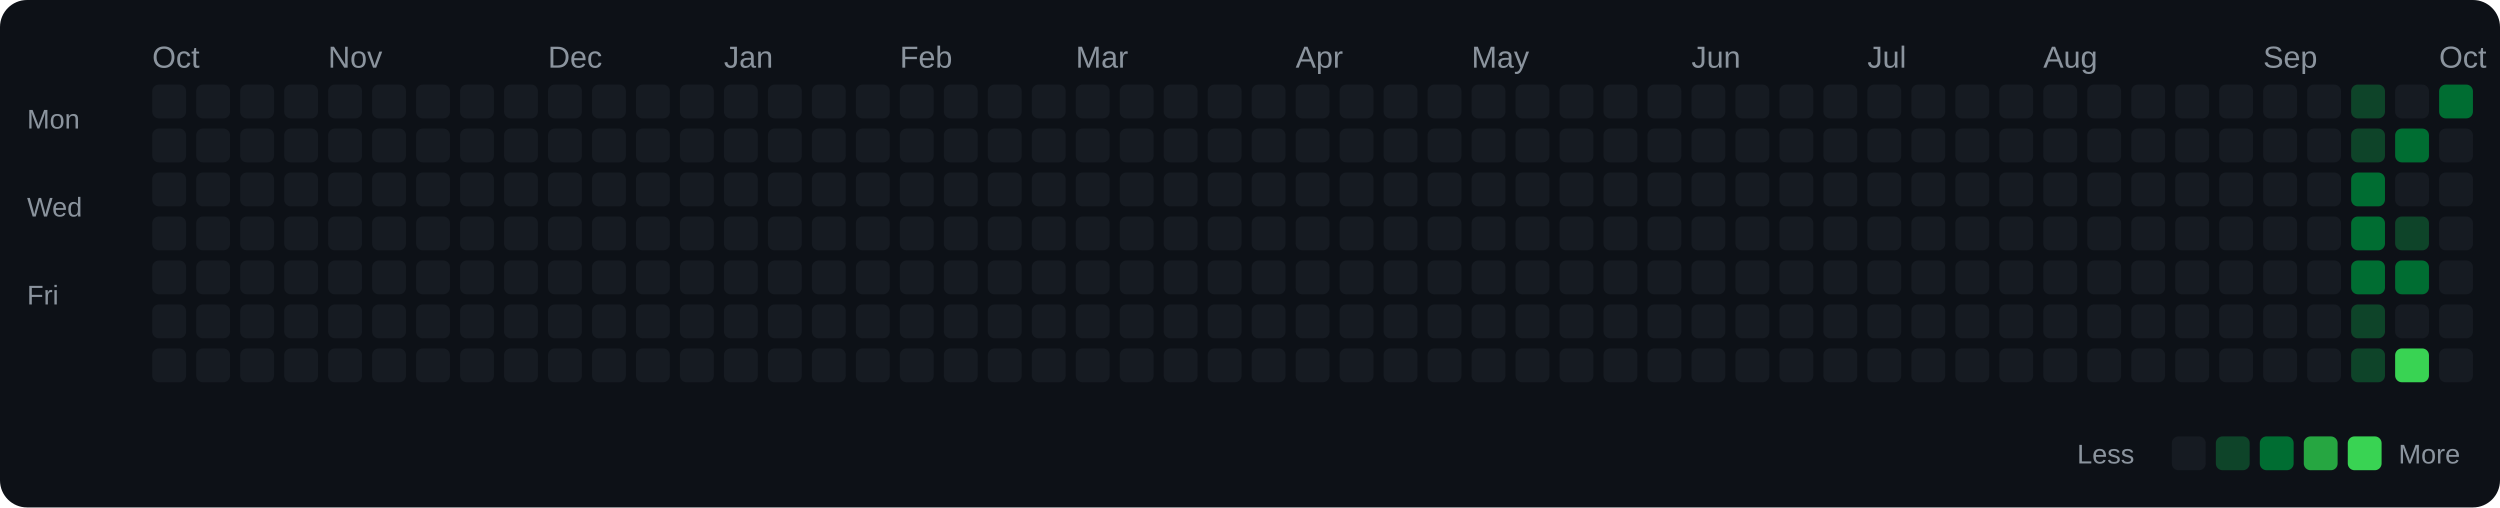
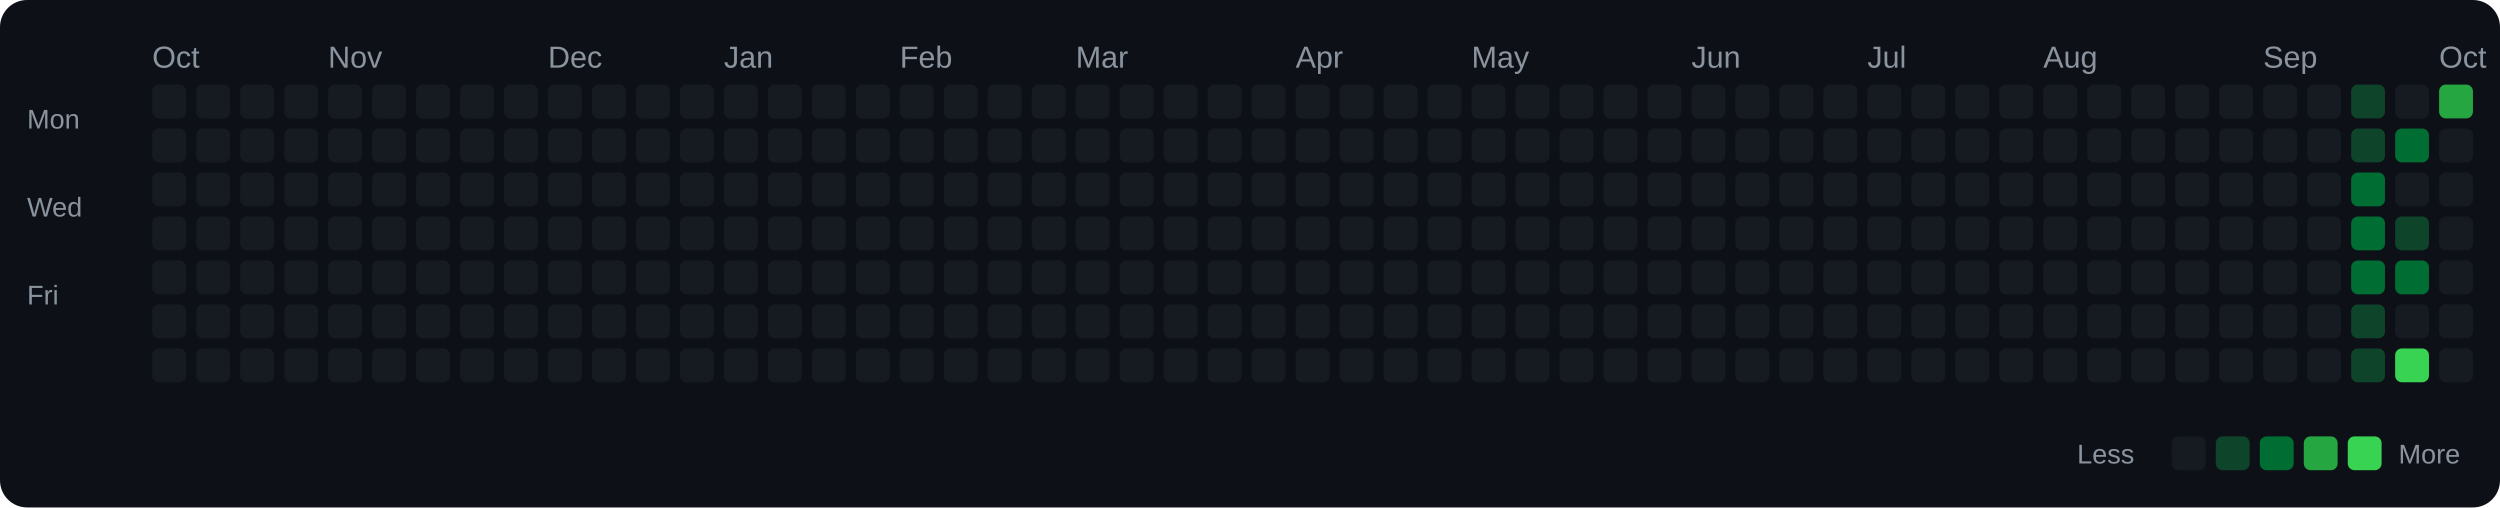
<svg xmlns="http://www.w3.org/2000/svg" width="739" height="150" viewBox="0 0 739 150" role="img" aria-labelledby="title description">
  <rect width="100%" height="100%" fill="#0d1117" rx="8" />
  <text x="45" y="20" fill="#8b949e" font-family="Arial, sans-serif" font-size="9"> Oct </text>
  <text x="97" y="20" fill="#8b949e" font-family="Arial, sans-serif" font-size="9"> Nov </text>
  <text x="162" y="20" fill="#8b949e" font-family="Arial, sans-serif" font-size="9"> Dec </text>
  <text x="214" y="20" fill="#8b949e" font-family="Arial, sans-serif" font-size="9"> Jan </text>
  <text x="266" y="20" fill="#8b949e" font-family="Arial, sans-serif" font-size="9"> Feb </text>
  <text x="318" y="20" fill="#8b949e" font-family="Arial, sans-serif" font-size="9"> Mar </text>
  <text x="383" y="20" fill="#8b949e" font-family="Arial, sans-serif" font-size="9"> Apr </text>
  <text x="435" y="20" fill="#8b949e" font-family="Arial, sans-serif" font-size="9"> May </text>
  <text x="500" y="20" fill="#8b949e" font-family="Arial, sans-serif" font-size="9"> Jun </text>
  <text x="552" y="20" fill="#8b949e" font-family="Arial, sans-serif" font-size="9"> Jul </text>
  <text x="604" y="20" fill="#8b949e" font-family="Arial, sans-serif" font-size="9"> Aug </text>
  <text x="669" y="20" fill="#8b949e" font-family="Arial, sans-serif" font-size="9"> Sep </text>
  <text x="721" y="20" fill="#8b949e" font-family="Arial, sans-serif" font-size="9"> Oct </text>
  <rect x="45" y="25" width="10" height="10" rx="2" fill="#161b22"> </rect>
  <rect x="45" y="38" width="10" height="10" rx="2" fill="#161b22"> </rect>
  <rect x="45" y="51" width="10" height="10" rx="2" fill="#161b22"> </rect>
  <rect x="45" y="64" width="10" height="10" rx="2" fill="#161b22"> </rect>
  <rect x="45" y="77" width="10" height="10" rx="2" fill="#161b22"> </rect>
  <rect x="45" y="90" width="10" height="10" rx="2" fill="#161b22"> </rect>
  <rect x="45" y="103" width="10" height="10" rx="2" fill="#161b22"> </rect>
  <rect x="58" y="25" width="10" height="10" rx="2" fill="#161b22"> </rect>
  <rect x="58" y="38" width="10" height="10" rx="2" fill="#161b22"> </rect>
  <rect x="58" y="51" width="10" height="10" rx="2" fill="#161b22"> </rect>
  <rect x="58" y="64" width="10" height="10" rx="2" fill="#161b22"> </rect>
  <rect x="58" y="77" width="10" height="10" rx="2" fill="#161b22"> </rect>
  <rect x="58" y="90" width="10" height="10" rx="2" fill="#161b22"> </rect>
  <rect x="58" y="103" width="10" height="10" rx="2" fill="#161b22"> </rect>
  <rect x="71" y="25" width="10" height="10" rx="2" fill="#161b22"> </rect>
  <rect x="71" y="38" width="10" height="10" rx="2" fill="#161b22"> </rect>
  <rect x="71" y="51" width="10" height="10" rx="2" fill="#161b22"> </rect>
  <rect x="71" y="64" width="10" height="10" rx="2" fill="#161b22"> </rect>
  <rect x="71" y="77" width="10" height="10" rx="2" fill="#161b22"> </rect>
  <rect x="71" y="90" width="10" height="10" rx="2" fill="#161b22"> </rect>
  <rect x="71" y="103" width="10" height="10" rx="2" fill="#161b22"> </rect>
  <rect x="84" y="25" width="10" height="10" rx="2" fill="#161b22"> </rect>
  <rect x="84" y="38" width="10" height="10" rx="2" fill="#161b22"> </rect>
  <rect x="84" y="51" width="10" height="10" rx="2" fill="#161b22"> </rect>
  <rect x="84" y="64" width="10" height="10" rx="2" fill="#161b22"> </rect>
  <rect x="84" y="77" width="10" height="10" rx="2" fill="#161b22"> </rect>
  <rect x="84" y="90" width="10" height="10" rx="2" fill="#161b22"> </rect>
  <rect x="84" y="103" width="10" height="10" rx="2" fill="#161b22"> </rect>
  <rect x="97" y="25" width="10" height="10" rx="2" fill="#161b22"> </rect>
  <rect x="97" y="38" width="10" height="10" rx="2" fill="#161b22"> </rect>
  <rect x="97" y="51" width="10" height="10" rx="2" fill="#161b22"> </rect>
  <rect x="97" y="64" width="10" height="10" rx="2" fill="#161b22"> </rect>
  <rect x="97" y="77" width="10" height="10" rx="2" fill="#161b22"> </rect>
  <rect x="97" y="90" width="10" height="10" rx="2" fill="#161b22"> </rect>
  <rect x="97" y="103" width="10" height="10" rx="2" fill="#161b22"> </rect>
  <rect x="110" y="25" width="10" height="10" rx="2" fill="#161b22"> </rect>
  <rect x="110" y="38" width="10" height="10" rx="2" fill="#161b22"> </rect>
  <rect x="110" y="51" width="10" height="10" rx="2" fill="#161b22"> </rect>
  <rect x="110" y="64" width="10" height="10" rx="2" fill="#161b22"> </rect>
  <rect x="110" y="77" width="10" height="10" rx="2" fill="#161b22"> </rect>
  <rect x="110" y="90" width="10" height="10" rx="2" fill="#161b22"> </rect>
  <rect x="110" y="103" width="10" height="10" rx="2" fill="#161b22"> </rect>
  <rect x="123" y="25" width="10" height="10" rx="2" fill="#161b22"> </rect>
  <rect x="123" y="38" width="10" height="10" rx="2" fill="#161b22"> </rect>
  <rect x="123" y="51" width="10" height="10" rx="2" fill="#161b22"> </rect>
  <rect x="123" y="64" width="10" height="10" rx="2" fill="#161b22"> </rect>
  <rect x="123" y="77" width="10" height="10" rx="2" fill="#161b22"> </rect>
  <rect x="123" y="90" width="10" height="10" rx="2" fill="#161b22"> </rect>
  <rect x="123" y="103" width="10" height="10" rx="2" fill="#161b22"> </rect>
  <rect x="136" y="25" width="10" height="10" rx="2" fill="#161b22"> </rect>
  <rect x="136" y="38" width="10" height="10" rx="2" fill="#161b22"> </rect>
  <rect x="136" y="51" width="10" height="10" rx="2" fill="#161b22"> </rect>
  <rect x="136" y="64" width="10" height="10" rx="2" fill="#161b22"> </rect>
  <rect x="136" y="77" width="10" height="10" rx="2" fill="#161b22"> </rect>
  <rect x="136" y="90" width="10" height="10" rx="2" fill="#161b22"> </rect>
  <rect x="136" y="103" width="10" height="10" rx="2" fill="#161b22"> </rect>
  <rect x="149" y="25" width="10" height="10" rx="2" fill="#161b22"> </rect>
  <rect x="149" y="38" width="10" height="10" rx="2" fill="#161b22"> </rect>
  <rect x="149" y="51" width="10" height="10" rx="2" fill="#161b22"> </rect>
  <rect x="149" y="64" width="10" height="10" rx="2" fill="#161b22"> </rect>
  <rect x="149" y="77" width="10" height="10" rx="2" fill="#161b22"> </rect>
  <rect x="149" y="90" width="10" height="10" rx="2" fill="#161b22"> </rect>
  <rect x="149" y="103" width="10" height="10" rx="2" fill="#161b22"> </rect>
  <rect x="162" y="25" width="10" height="10" rx="2" fill="#161b22"> </rect>
  <rect x="162" y="38" width="10" height="10" rx="2" fill="#161b22"> </rect>
  <rect x="162" y="51" width="10" height="10" rx="2" fill="#161b22"> </rect>
  <rect x="162" y="64" width="10" height="10" rx="2" fill="#161b22"> </rect>
  <rect x="162" y="77" width="10" height="10" rx="2" fill="#161b22"> </rect>
  <rect x="162" y="90" width="10" height="10" rx="2" fill="#161b22"> </rect>
  <rect x="162" y="103" width="10" height="10" rx="2" fill="#161b22"> </rect>
  <rect x="175" y="25" width="10" height="10" rx="2" fill="#161b22"> </rect>
  <rect x="175" y="38" width="10" height="10" rx="2" fill="#161b22"> </rect>
  <rect x="175" y="51" width="10" height="10" rx="2" fill="#161b22"> </rect>
  <rect x="175" y="64" width="10" height="10" rx="2" fill="#161b22"> </rect>
  <rect x="175" y="77" width="10" height="10" rx="2" fill="#161b22"> </rect>
  <rect x="175" y="90" width="10" height="10" rx="2" fill="#161b22"> </rect>
  <rect x="175" y="103" width="10" height="10" rx="2" fill="#161b22"> </rect>
  <rect x="188" y="25" width="10" height="10" rx="2" fill="#161b22"> </rect>
  <rect x="188" y="38" width="10" height="10" rx="2" fill="#161b22"> </rect>
  <rect x="188" y="51" width="10" height="10" rx="2" fill="#161b22"> </rect>
  <rect x="188" y="64" width="10" height="10" rx="2" fill="#161b22"> </rect>
  <rect x="188" y="77" width="10" height="10" rx="2" fill="#161b22"> </rect>
  <rect x="188" y="90" width="10" height="10" rx="2" fill="#161b22"> </rect>
  <rect x="188" y="103" width="10" height="10" rx="2" fill="#161b22"> </rect>
  <rect x="201" y="25" width="10" height="10" rx="2" fill="#161b22"> </rect>
  <rect x="201" y="38" width="10" height="10" rx="2" fill="#161b22"> </rect>
  <rect x="201" y="51" width="10" height="10" rx="2" fill="#161b22"> </rect>
  <rect x="201" y="64" width="10" height="10" rx="2" fill="#161b22"> </rect>
  <rect x="201" y="77" width="10" height="10" rx="2" fill="#161b22"> </rect>
  <rect x="201" y="90" width="10" height="10" rx="2" fill="#161b22"> </rect>
  <rect x="201" y="103" width="10" height="10" rx="2" fill="#161b22"> </rect>
  <rect x="214" y="25" width="10" height="10" rx="2" fill="#161b22"> </rect>
  <rect x="214" y="38" width="10" height="10" rx="2" fill="#161b22"> </rect>
  <rect x="214" y="51" width="10" height="10" rx="2" fill="#161b22"> </rect>
  <rect x="214" y="64" width="10" height="10" rx="2" fill="#161b22"> </rect>
  <rect x="214" y="77" width="10" height="10" rx="2" fill="#161b22"> </rect>
  <rect x="214" y="90" width="10" height="10" rx="2" fill="#161b22"> </rect>
  <rect x="214" y="103" width="10" height="10" rx="2" fill="#161b22"> </rect>
  <rect x="227" y="25" width="10" height="10" rx="2" fill="#161b22"> </rect>
  <rect x="227" y="38" width="10" height="10" rx="2" fill="#161b22"> </rect>
  <rect x="227" y="51" width="10" height="10" rx="2" fill="#161b22"> </rect>
  <rect x="227" y="64" width="10" height="10" rx="2" fill="#161b22"> </rect>
  <rect x="227" y="77" width="10" height="10" rx="2" fill="#161b22"> </rect>
  <rect x="227" y="90" width="10" height="10" rx="2" fill="#161b22"> </rect>
  <rect x="227" y="103" width="10" height="10" rx="2" fill="#161b22"> </rect>
  <rect x="240" y="25" width="10" height="10" rx="2" fill="#161b22"> </rect>
  <rect x="240" y="38" width="10" height="10" rx="2" fill="#161b22"> </rect>
  <rect x="240" y="51" width="10" height="10" rx="2" fill="#161b22"> </rect>
  <rect x="240" y="64" width="10" height="10" rx="2" fill="#161b22"> </rect>
  <rect x="240" y="77" width="10" height="10" rx="2" fill="#161b22"> </rect>
  <rect x="240" y="90" width="10" height="10" rx="2" fill="#161b22"> </rect>
  <rect x="240" y="103" width="10" height="10" rx="2" fill="#161b22"> </rect>
  <rect x="253" y="25" width="10" height="10" rx="2" fill="#161b22"> </rect>
  <rect x="253" y="38" width="10" height="10" rx="2" fill="#161b22"> </rect>
  <rect x="253" y="51" width="10" height="10" rx="2" fill="#161b22"> </rect>
  <rect x="253" y="64" width="10" height="10" rx="2" fill="#161b22"> </rect>
  <rect x="253" y="77" width="10" height="10" rx="2" fill="#161b22"> </rect>
  <rect x="253" y="90" width="10" height="10" rx="2" fill="#161b22"> </rect>
  <rect x="253" y="103" width="10" height="10" rx="2" fill="#161b22"> </rect>
  <rect x="266" y="25" width="10" height="10" rx="2" fill="#161b22"> </rect>
  <rect x="266" y="38" width="10" height="10" rx="2" fill="#161b22"> </rect>
  <rect x="266" y="51" width="10" height="10" rx="2" fill="#161b22"> </rect>
  <rect x="266" y="64" width="10" height="10" rx="2" fill="#161b22"> </rect>
  <rect x="266" y="77" width="10" height="10" rx="2" fill="#161b22"> </rect>
  <rect x="266" y="90" width="10" height="10" rx="2" fill="#161b22"> </rect>
  <rect x="266" y="103" width="10" height="10" rx="2" fill="#161b22"> </rect>
  <rect x="279" y="25" width="10" height="10" rx="2" fill="#161b22"> </rect>
  <rect x="279" y="38" width="10" height="10" rx="2" fill="#161b22"> </rect>
  <rect x="279" y="51" width="10" height="10" rx="2" fill="#161b22"> </rect>
  <rect x="279" y="64" width="10" height="10" rx="2" fill="#161b22"> </rect>
  <rect x="279" y="77" width="10" height="10" rx="2" fill="#161b22"> </rect>
  <rect x="279" y="90" width="10" height="10" rx="2" fill="#161b22"> </rect>
  <rect x="279" y="103" width="10" height="10" rx="2" fill="#161b22"> </rect>
  <rect x="292" y="25" width="10" height="10" rx="2" fill="#161b22"> </rect>
  <rect x="292" y="38" width="10" height="10" rx="2" fill="#161b22"> </rect>
  <rect x="292" y="51" width="10" height="10" rx="2" fill="#161b22"> </rect>
  <rect x="292" y="64" width="10" height="10" rx="2" fill="#161b22"> </rect>
  <rect x="292" y="77" width="10" height="10" rx="2" fill="#161b22"> </rect>
  <rect x="292" y="90" width="10" height="10" rx="2" fill="#161b22"> </rect>
  <rect x="292" y="103" width="10" height="10" rx="2" fill="#161b22"> </rect>
  <rect x="305" y="25" width="10" height="10" rx="2" fill="#161b22"> </rect>
  <rect x="305" y="38" width="10" height="10" rx="2" fill="#161b22"> </rect>
  <rect x="305" y="51" width="10" height="10" rx="2" fill="#161b22"> </rect>
  <rect x="305" y="64" width="10" height="10" rx="2" fill="#161b22"> </rect>
  <rect x="305" y="77" width="10" height="10" rx="2" fill="#161b22"> </rect>
  <rect x="305" y="90" width="10" height="10" rx="2" fill="#161b22"> </rect>
  <rect x="305" y="103" width="10" height="10" rx="2" fill="#161b22"> </rect>
  <rect x="318" y="25" width="10" height="10" rx="2" fill="#161b22"> </rect>
  <rect x="318" y="38" width="10" height="10" rx="2" fill="#161b22"> </rect>
  <rect x="318" y="51" width="10" height="10" rx="2" fill="#161b22"> </rect>
  <rect x="318" y="64" width="10" height="10" rx="2" fill="#161b22"> </rect>
  <rect x="318" y="77" width="10" height="10" rx="2" fill="#161b22"> </rect>
  <rect x="318" y="90" width="10" height="10" rx="2" fill="#161b22"> </rect>
  <rect x="318" y="103" width="10" height="10" rx="2" fill="#161b22"> </rect>
  <rect x="331" y="25" width="10" height="10" rx="2" fill="#161b22"> </rect>
  <rect x="331" y="38" width="10" height="10" rx="2" fill="#161b22"> </rect>
  <rect x="331" y="51" width="10" height="10" rx="2" fill="#161b22"> </rect>
  <rect x="331" y="64" width="10" height="10" rx="2" fill="#161b22"> </rect>
  <rect x="331" y="77" width="10" height="10" rx="2" fill="#161b22"> </rect>
  <rect x="331" y="90" width="10" height="10" rx="2" fill="#161b22"> </rect>
  <rect x="331" y="103" width="10" height="10" rx="2" fill="#161b22"> </rect>
  <rect x="344" y="25" width="10" height="10" rx="2" fill="#161b22"> </rect>
  <rect x="344" y="38" width="10" height="10" rx="2" fill="#161b22"> </rect>
  <rect x="344" y="51" width="10" height="10" rx="2" fill="#161b22"> </rect>
  <rect x="344" y="64" width="10" height="10" rx="2" fill="#161b22"> </rect>
  <rect x="344" y="77" width="10" height="10" rx="2" fill="#161b22"> </rect>
  <rect x="344" y="90" width="10" height="10" rx="2" fill="#161b22"> </rect>
  <rect x="344" y="103" width="10" height="10" rx="2" fill="#161b22"> </rect>
  <rect x="357" y="25" width="10" height="10" rx="2" fill="#161b22"> </rect>
  <rect x="357" y="38" width="10" height="10" rx="2" fill="#161b22"> </rect>
  <rect x="357" y="51" width="10" height="10" rx="2" fill="#161b22"> </rect>
  <rect x="357" y="64" width="10" height="10" rx="2" fill="#161b22"> </rect>
  <rect x="357" y="77" width="10" height="10" rx="2" fill="#161b22"> </rect>
  <rect x="357" y="90" width="10" height="10" rx="2" fill="#161b22"> </rect>
  <rect x="357" y="103" width="10" height="10" rx="2" fill="#161b22"> </rect>
  <rect x="370" y="25" width="10" height="10" rx="2" fill="#161b22"> </rect>
  <rect x="370" y="38" width="10" height="10" rx="2" fill="#161b22"> </rect>
  <rect x="370" y="51" width="10" height="10" rx="2" fill="#161b22"> </rect>
  <rect x="370" y="64" width="10" height="10" rx="2" fill="#161b22"> </rect>
  <rect x="370" y="77" width="10" height="10" rx="2" fill="#161b22"> </rect>
  <rect x="370" y="90" width="10" height="10" rx="2" fill="#161b22"> </rect>
  <rect x="370" y="103" width="10" height="10" rx="2" fill="#161b22"> </rect>
  <rect x="383" y="25" width="10" height="10" rx="2" fill="#161b22"> </rect>
  <rect x="383" y="38" width="10" height="10" rx="2" fill="#161b22"> </rect>
  <rect x="383" y="51" width="10" height="10" rx="2" fill="#161b22"> </rect>
  <rect x="383" y="64" width="10" height="10" rx="2" fill="#161b22"> </rect>
  <rect x="383" y="77" width="10" height="10" rx="2" fill="#161b22"> </rect>
  <rect x="383" y="90" width="10" height="10" rx="2" fill="#161b22"> </rect>
  <rect x="383" y="103" width="10" height="10" rx="2" fill="#161b22"> </rect>
  <rect x="396" y="25" width="10" height="10" rx="2" fill="#161b22"> </rect>
  <rect x="396" y="38" width="10" height="10" rx="2" fill="#161b22"> </rect>
  <rect x="396" y="51" width="10" height="10" rx="2" fill="#161b22"> </rect>
  <rect x="396" y="64" width="10" height="10" rx="2" fill="#161b22"> </rect>
  <rect x="396" y="77" width="10" height="10" rx="2" fill="#161b22"> </rect>
  <rect x="396" y="90" width="10" height="10" rx="2" fill="#161b22"> </rect>
  <rect x="396" y="103" width="10" height="10" rx="2" fill="#161b22"> </rect>
  <rect x="409" y="25" width="10" height="10" rx="2" fill="#161b22"> </rect>
  <rect x="409" y="38" width="10" height="10" rx="2" fill="#161b22"> </rect>
  <rect x="409" y="51" width="10" height="10" rx="2" fill="#161b22"> </rect>
  <rect x="409" y="64" width="10" height="10" rx="2" fill="#161b22"> </rect>
  <rect x="409" y="77" width="10" height="10" rx="2" fill="#161b22"> </rect>
  <rect x="409" y="90" width="10" height="10" rx="2" fill="#161b22"> </rect>
  <rect x="409" y="103" width="10" height="10" rx="2" fill="#161b22"> </rect>
  <rect x="422" y="25" width="10" height="10" rx="2" fill="#161b22"> </rect>
  <rect x="422" y="38" width="10" height="10" rx="2" fill="#161b22"> </rect>
  <rect x="422" y="51" width="10" height="10" rx="2" fill="#161b22"> </rect>
  <rect x="422" y="64" width="10" height="10" rx="2" fill="#161b22"> </rect>
  <rect x="422" y="77" width="10" height="10" rx="2" fill="#161b22"> </rect>
  <rect x="422" y="90" width="10" height="10" rx="2" fill="#161b22"> </rect>
  <rect x="422" y="103" width="10" height="10" rx="2" fill="#161b22"> </rect>
  <rect x="435" y="25" width="10" height="10" rx="2" fill="#161b22"> </rect>
  <rect x="435" y="38" width="10" height="10" rx="2" fill="#161b22"> </rect>
  <rect x="435" y="51" width="10" height="10" rx="2" fill="#161b22"> </rect>
  <rect x="435" y="64" width="10" height="10" rx="2" fill="#161b22"> </rect>
  <rect x="435" y="77" width="10" height="10" rx="2" fill="#161b22"> </rect>
  <rect x="435" y="90" width="10" height="10" rx="2" fill="#161b22"> </rect>
  <rect x="435" y="103" width="10" height="10" rx="2" fill="#161b22"> </rect>
  <rect x="448" y="25" width="10" height="10" rx="2" fill="#161b22"> </rect>
  <rect x="448" y="38" width="10" height="10" rx="2" fill="#161b22"> </rect>
  <rect x="448" y="51" width="10" height="10" rx="2" fill="#161b22"> </rect>
  <rect x="448" y="64" width="10" height="10" rx="2" fill="#161b22"> </rect>
  <rect x="448" y="77" width="10" height="10" rx="2" fill="#161b22"> </rect>
  <rect x="448" y="90" width="10" height="10" rx="2" fill="#161b22"> </rect>
  <rect x="448" y="103" width="10" height="10" rx="2" fill="#161b22"> </rect>
  <rect x="461" y="25" width="10" height="10" rx="2" fill="#161b22"> </rect>
  <rect x="461" y="38" width="10" height="10" rx="2" fill="#161b22"> </rect>
  <rect x="461" y="51" width="10" height="10" rx="2" fill="#161b22"> </rect>
  <rect x="461" y="64" width="10" height="10" rx="2" fill="#161b22"> </rect>
  <rect x="461" y="77" width="10" height="10" rx="2" fill="#161b22"> </rect>
  <rect x="461" y="90" width="10" height="10" rx="2" fill="#161b22"> </rect>
  <rect x="461" y="103" width="10" height="10" rx="2" fill="#161b22"> </rect>
  <rect x="474" y="25" width="10" height="10" rx="2" fill="#161b22"> </rect>
  <rect x="474" y="38" width="10" height="10" rx="2" fill="#161b22"> </rect>
  <rect x="474" y="51" width="10" height="10" rx="2" fill="#161b22"> </rect>
  <rect x="474" y="64" width="10" height="10" rx="2" fill="#161b22"> </rect>
  <rect x="474" y="77" width="10" height="10" rx="2" fill="#161b22"> </rect>
  <rect x="474" y="90" width="10" height="10" rx="2" fill="#161b22"> </rect>
  <rect x="474" y="103" width="10" height="10" rx="2" fill="#161b22"> </rect>
  <rect x="487" y="25" width="10" height="10" rx="2" fill="#161b22"> </rect>
  <rect x="487" y="38" width="10" height="10" rx="2" fill="#161b22"> </rect>
  <rect x="487" y="51" width="10" height="10" rx="2" fill="#161b22"> </rect>
  <rect x="487" y="64" width="10" height="10" rx="2" fill="#161b22"> </rect>
  <rect x="487" y="77" width="10" height="10" rx="2" fill="#161b22"> </rect>
  <rect x="487" y="90" width="10" height="10" rx="2" fill="#161b22"> </rect>
  <rect x="487" y="103" width="10" height="10" rx="2" fill="#161b22"> </rect>
  <rect x="500" y="25" width="10" height="10" rx="2" fill="#161b22"> </rect>
  <rect x="500" y="38" width="10" height="10" rx="2" fill="#161b22"> </rect>
  <rect x="500" y="51" width="10" height="10" rx="2" fill="#161b22"> </rect>
  <rect x="500" y="64" width="10" height="10" rx="2" fill="#161b22"> </rect>
  <rect x="500" y="77" width="10" height="10" rx="2" fill="#161b22"> </rect>
  <rect x="500" y="90" width="10" height="10" rx="2" fill="#161b22"> </rect>
  <rect x="500" y="103" width="10" height="10" rx="2" fill="#161b22"> </rect>
  <rect x="513" y="25" width="10" height="10" rx="2" fill="#161b22"> </rect>
  <rect x="513" y="38" width="10" height="10" rx="2" fill="#161b22"> </rect>
  <rect x="513" y="51" width="10" height="10" rx="2" fill="#161b22"> </rect>
  <rect x="513" y="64" width="10" height="10" rx="2" fill="#161b22"> </rect>
  <rect x="513" y="77" width="10" height="10" rx="2" fill="#161b22"> </rect>
  <rect x="513" y="90" width="10" height="10" rx="2" fill="#161b22"> </rect>
  <rect x="513" y="103" width="10" height="10" rx="2" fill="#161b22"> </rect>
  <rect x="526" y="25" width="10" height="10" rx="2" fill="#161b22"> </rect>
  <rect x="526" y="38" width="10" height="10" rx="2" fill="#161b22"> </rect>
  <rect x="526" y="51" width="10" height="10" rx="2" fill="#161b22"> </rect>
  <rect x="526" y="64" width="10" height="10" rx="2" fill="#161b22"> </rect>
  <rect x="526" y="77" width="10" height="10" rx="2" fill="#161b22"> </rect>
  <rect x="526" y="90" width="10" height="10" rx="2" fill="#161b22"> </rect>
  <rect x="526" y="103" width="10" height="10" rx="2" fill="#161b22"> </rect>
  <rect x="539" y="25" width="10" height="10" rx="2" fill="#161b22"> </rect>
  <rect x="539" y="38" width="10" height="10" rx="2" fill="#161b22"> </rect>
  <rect x="539" y="51" width="10" height="10" rx="2" fill="#161b22"> </rect>
  <rect x="539" y="64" width="10" height="10" rx="2" fill="#161b22"> </rect>
  <rect x="539" y="77" width="10" height="10" rx="2" fill="#161b22"> </rect>
  <rect x="539" y="90" width="10" height="10" rx="2" fill="#161b22"> </rect>
  <rect x="539" y="103" width="10" height="10" rx="2" fill="#161b22"> </rect>
  <rect x="552" y="25" width="10" height="10" rx="2" fill="#161b22"> </rect>
  <rect x="552" y="38" width="10" height="10" rx="2" fill="#161b22"> </rect>
  <rect x="552" y="51" width="10" height="10" rx="2" fill="#161b22"> </rect>
  <rect x="552" y="64" width="10" height="10" rx="2" fill="#161b22"> </rect>
  <rect x="552" y="77" width="10" height="10" rx="2" fill="#161b22"> </rect>
  <rect x="552" y="90" width="10" height="10" rx="2" fill="#161b22"> </rect>
  <rect x="552" y="103" width="10" height="10" rx="2" fill="#161b22"> </rect>
  <rect x="565" y="25" width="10" height="10" rx="2" fill="#161b22"> </rect>
  <rect x="565" y="38" width="10" height="10" rx="2" fill="#161b22"> </rect>
  <rect x="565" y="51" width="10" height="10" rx="2" fill="#161b22"> </rect>
  <rect x="565" y="64" width="10" height="10" rx="2" fill="#161b22"> </rect>
  <rect x="565" y="77" width="10" height="10" rx="2" fill="#161b22"> </rect>
  <rect x="565" y="90" width="10" height="10" rx="2" fill="#161b22"> </rect>
  <rect x="565" y="103" width="10" height="10" rx="2" fill="#161b22"> </rect>
  <rect x="578" y="25" width="10" height="10" rx="2" fill="#161b22"> </rect>
  <rect x="578" y="38" width="10" height="10" rx="2" fill="#161b22"> </rect>
  <rect x="578" y="51" width="10" height="10" rx="2" fill="#161b22"> </rect>
  <rect x="578" y="64" width="10" height="10" rx="2" fill="#161b22"> </rect>
  <rect x="578" y="77" width="10" height="10" rx="2" fill="#161b22"> </rect>
  <rect x="578" y="90" width="10" height="10" rx="2" fill="#161b22"> </rect>
  <rect x="578" y="103" width="10" height="10" rx="2" fill="#161b22"> </rect>
  <rect x="591" y="25" width="10" height="10" rx="2" fill="#161b22"> </rect>
  <rect x="591" y="38" width="10" height="10" rx="2" fill="#161b22"> </rect>
  <rect x="591" y="51" width="10" height="10" rx="2" fill="#161b22"> </rect>
  <rect x="591" y="64" width="10" height="10" rx="2" fill="#161b22"> </rect>
  <rect x="591" y="77" width="10" height="10" rx="2" fill="#161b22"> </rect>
  <rect x="591" y="90" width="10" height="10" rx="2" fill="#161b22"> </rect>
  <rect x="591" y="103" width="10" height="10" rx="2" fill="#161b22"> </rect>
  <rect x="604" y="25" width="10" height="10" rx="2" fill="#161b22"> </rect>
  <rect x="604" y="38" width="10" height="10" rx="2" fill="#161b22"> </rect>
  <rect x="604" y="51" width="10" height="10" rx="2" fill="#161b22"> </rect>
  <rect x="604" y="64" width="10" height="10" rx="2" fill="#161b22"> </rect>
  <rect x="604" y="77" width="10" height="10" rx="2" fill="#161b22"> </rect>
  <rect x="604" y="90" width="10" height="10" rx="2" fill="#161b22"> </rect>
  <rect x="604" y="103" width="10" height="10" rx="2" fill="#161b22"> </rect>
  <rect x="617" y="25" width="10" height="10" rx="2" fill="#161b22"> </rect>
  <rect x="617" y="38" width="10" height="10" rx="2" fill="#161b22"> </rect>
  <rect x="617" y="51" width="10" height="10" rx="2" fill="#161b22"> </rect>
  <rect x="617" y="64" width="10" height="10" rx="2" fill="#161b22"> </rect>
  <rect x="617" y="77" width="10" height="10" rx="2" fill="#161b22"> </rect>
  <rect x="617" y="90" width="10" height="10" rx="2" fill="#161b22"> </rect>
  <rect x="617" y="103" width="10" height="10" rx="2" fill="#161b22"> </rect>
  <rect x="630" y="25" width="10" height="10" rx="2" fill="#161b22"> </rect>
  <rect x="630" y="38" width="10" height="10" rx="2" fill="#161b22"> </rect>
  <rect x="630" y="51" width="10" height="10" rx="2" fill="#161b22"> </rect>
  <rect x="630" y="64" width="10" height="10" rx="2" fill="#161b22"> </rect>
  <rect x="630" y="77" width="10" height="10" rx="2" fill="#161b22"> </rect>
  <rect x="630" y="90" width="10" height="10" rx="2" fill="#161b22"> </rect>
  <rect x="630" y="103" width="10" height="10" rx="2" fill="#161b22"> </rect>
  <rect x="643" y="25" width="10" height="10" rx="2" fill="#161b22"> </rect>
  <rect x="643" y="38" width="10" height="10" rx="2" fill="#161b22"> </rect>
  <rect x="643" y="51" width="10" height="10" rx="2" fill="#161b22"> </rect>
  <rect x="643" y="64" width="10" height="10" rx="2" fill="#161b22"> </rect>
  <rect x="643" y="77" width="10" height="10" rx="2" fill="#161b22"> </rect>
  <rect x="643" y="90" width="10" height="10" rx="2" fill="#161b22"> </rect>
  <rect x="643" y="103" width="10" height="10" rx="2" fill="#161b22"> </rect>
  <rect x="656" y="25" width="10" height="10" rx="2" fill="#161b22"> </rect>
  <rect x="656" y="38" width="10" height="10" rx="2" fill="#161b22"> </rect>
  <rect x="656" y="51" width="10" height="10" rx="2" fill="#161b22"> </rect>
  <rect x="656" y="64" width="10" height="10" rx="2" fill="#161b22"> </rect>
  <rect x="656" y="77" width="10" height="10" rx="2" fill="#161b22"> </rect>
  <rect x="656" y="90" width="10" height="10" rx="2" fill="#161b22"> </rect>
  <rect x="656" y="103" width="10" height="10" rx="2" fill="#161b22"> </rect>
  <rect x="669" y="25" width="10" height="10" rx="2" fill="#161b22"> </rect>
  <rect x="669" y="38" width="10" height="10" rx="2" fill="#161b22"> </rect>
  <rect x="669" y="51" width="10" height="10" rx="2" fill="#161b22"> </rect>
  <rect x="669" y="64" width="10" height="10" rx="2" fill="#161b22"> </rect>
  <rect x="669" y="77" width="10" height="10" rx="2" fill="#161b22"> </rect>
  <rect x="669" y="90" width="10" height="10" rx="2" fill="#161b22"> </rect>
  <rect x="669" y="103" width="10" height="10" rx="2" fill="#161b22"> </rect>
  <rect x="682" y="25" width="10" height="10" rx="2" fill="#161b22"> </rect>
  <rect x="682" y="38" width="10" height="10" rx="2" fill="#161b22"> </rect>
  <rect x="682" y="51" width="10" height="10" rx="2" fill="#161b22"> </rect>
  <rect x="682" y="64" width="10" height="10" rx="2" fill="#161b22"> </rect>
  <rect x="682" y="77" width="10" height="10" rx="2" fill="#161b22"> </rect>
  <rect x="682" y="90" width="10" height="10" rx="2" fill="#161b22"> </rect>
  <rect x="682" y="103" width="10" height="10" rx="2" fill="#161b22"> </rect>
  <rect x="695" y="25" width="10" height="10" rx="2" fill="#0e4429"> </rect>
  <rect x="695" y="38" width="10" height="10" rx="2" fill="#0e4429"> </rect>
  <rect x="695" y="51" width="10" height="10" rx="2" fill="#006d32"> </rect>
  <rect x="695" y="64" width="10" height="10" rx="2" fill="#006d32"> </rect>
  <rect x="695" y="77" width="10" height="10" rx="2" fill="#006d32"> </rect>
  <rect x="695" y="90" width="10" height="10" rx="2" fill="#0e4429"> </rect>
  <rect x="695" y="103" width="10" height="10" rx="2" fill="#0e4429"> </rect>
  <rect x="708" y="25" width="10" height="10" rx="2" fill="#161b22"> </rect>
  <rect x="708" y="38" width="10" height="10" rx="2" fill="#006d32"> </rect>
  <rect x="708" y="51" width="10" height="10" rx="2" fill="#161b22"> </rect>
  <rect x="708" y="64" width="10" height="10" rx="2" fill="#0e4429"> </rect>
  <rect x="708" y="77" width="10" height="10" rx="2" fill="#006d32"> </rect>
  <rect x="708" y="90" width="10" height="10" rx="2" fill="#161b22"> </rect>
  <rect x="708" y="103" width="10" height="10" rx="2" fill="#39d353"> </rect>
-   <rect x="721" y="25" width="10" height="10" rx="2" fill="#006d32"> </rect>
+   <rect x="721" y="25" width="10" height="10" rx="2" fill="#26a641"> </rect>
  <rect x="721" y="38" width="10" height="10" rx="2" fill="#161b22"> </rect>
  <rect x="721" y="51" width="10" height="10" rx="2" fill="#161b22"> </rect>
  <rect x="721" y="64" width="10" height="10" rx="2" fill="#161b22"> </rect>
  <rect x="721" y="77" width="10" height="10" rx="2" fill="#161b22"> </rect>
  <rect x="721" y="90" width="10" height="10" rx="2" fill="#161b22"> </rect>
  <rect x="721" y="103" width="10" height="10" rx="2" fill="#161b22"> </rect>
  <text x="8" y="38" fill="#8b949e" font-family="Arial, sans-serif" font-size="8">Mon</text>
  <text x="8" y="64" fill="#8b949e" font-family="Arial, sans-serif" font-size="8">Wed</text>
  <text x="8" y="90" fill="#8b949e" font-family="Arial, sans-serif" font-size="8">Fri</text>
  <text x="614" y="137" fill="#8b949e" font-family="Arial, sans-serif" font-size="8">Less</text>
  <rect x="642" y="129" width="10" height="10" rx="2" fill="#161b22" />
  <rect x="655" y="129" width="10" height="10" rx="2" fill="#0e4429" />
  <rect x="668" y="129" width="10" height="10" rx="2" fill="#006d32" />
  <rect x="681" y="129" width="10" height="10" rx="2" fill="#26a641" />
  <rect x="694" y="129" width="10" height="10" rx="2" fill="#39d353" />
  <text x="709" y="137" fill="#8b949e" font-family="Arial, sans-serif" font-size="8">More</text>
</svg>
